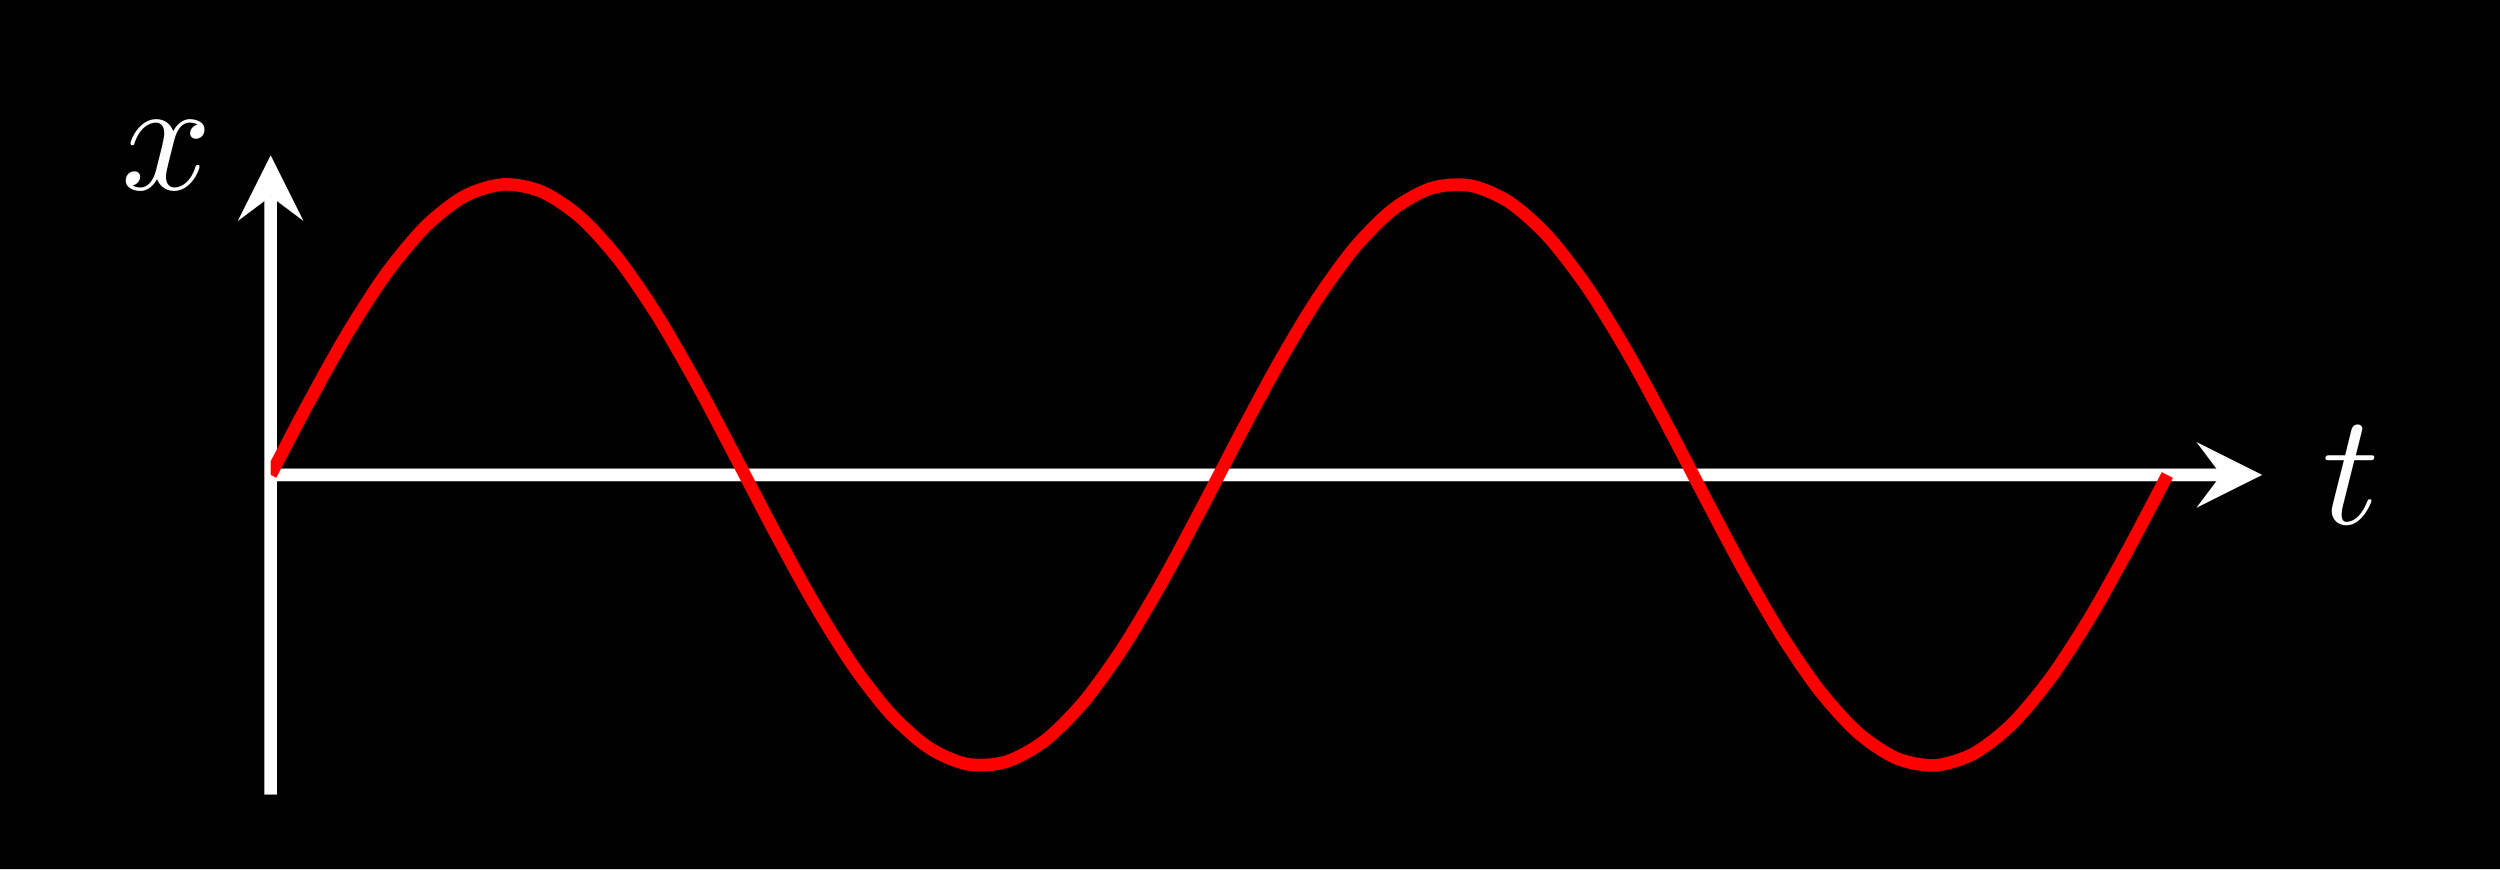
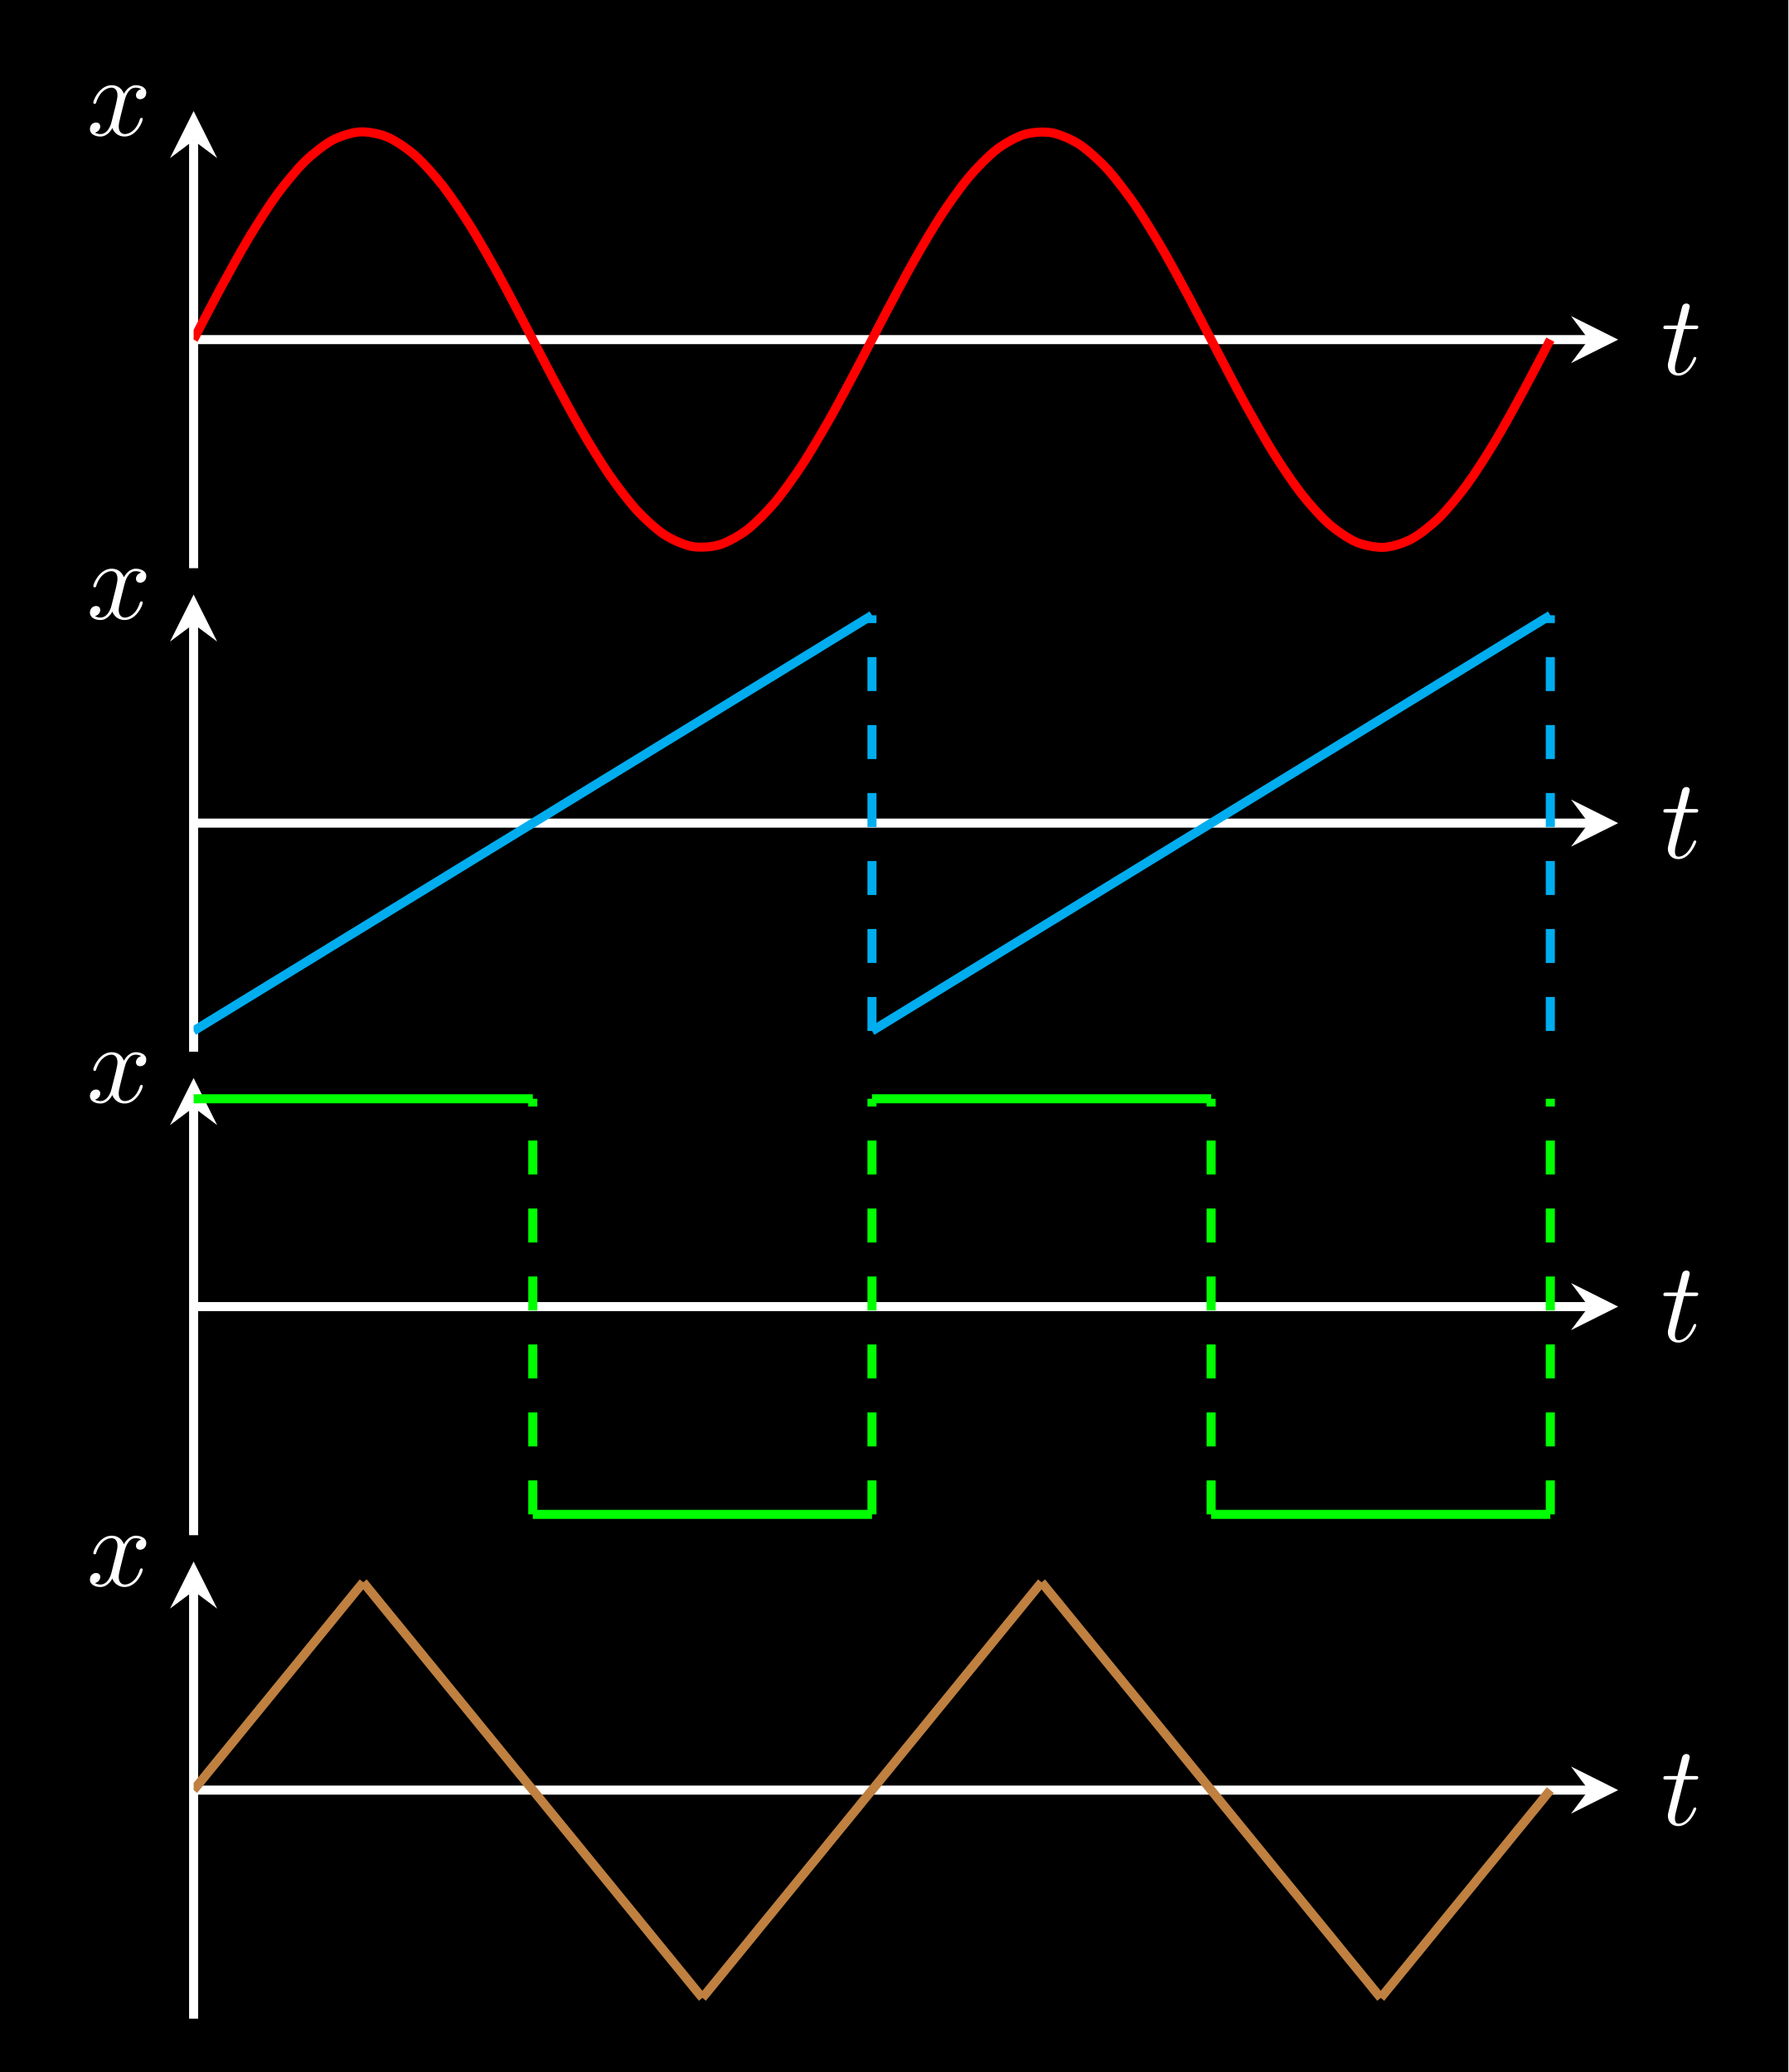
- <svg xmlns="http://www.w3.org/2000/svg" xmlns:xlink="http://www.w3.org/1999/xlink" width="157.222pt" height="54.658pt" viewBox="0 0 157.222 54.658" version="1.1">
+ <svg xmlns="http://www.w3.org/2000/svg" xmlns:xlink="http://www.w3.org/1999/xlink" width="157.222pt" height="182.217pt" viewBox="0 0 157.222 182.217" version="1.1">
  <defs>
    <g>
      <symbol overflow="visible" id="glyph0-0">
        <path style="stroke:none;" d="" />
      </symbol>
      <symbol overflow="visible" id="glyph0-1">
        <path style="stroke:none;" d="M 2.047 -3.984 L 2.984 -3.984 C 3.188 -3.984 3.297 -3.984 3.297 -4.188 C 3.297 -4.297 3.188 -4.297 3.016 -4.297 L 2.141 -4.297 C 2.5 -5.719 2.547 -5.906 2.547 -5.969 C 2.547 -6.141 2.422 -6.234 2.25 -6.234 C 2.219 -6.234 1.938 -6.234 1.859 -5.875 L 1.469 -4.297 L 0.531 -4.297 C 0.328 -4.297 0.234 -4.297 0.234 -4.109 C 0.234 -3.984 0.312 -3.984 0.516 -3.984 L 1.391 -3.984 C 0.672 -1.156 0.625 -0.984 0.625 -0.812 C 0.625 -0.266 1 0.109 1.547 0.109 C 2.562 0.109 3.125 -1.344 3.125 -1.422 C 3.125 -1.531 3.047 -1.531 3.016 -1.531 C 2.922 -1.531 2.906 -1.5 2.859 -1.391 C 2.438 -0.344 1.906 -0.109 1.562 -0.109 C 1.359 -0.109 1.25 -0.234 1.25 -0.562 C 1.25 -0.812 1.281 -0.875 1.312 -1.047 Z M 2.047 -3.984 " />
      </symbol>
      <symbol overflow="visible" id="glyph0-2">
        <path style="stroke:none;" d="M 3.328 -3.016 C 3.391 -3.266 3.625 -4.188 4.312 -4.188 C 4.359 -4.188 4.609 -4.188 4.812 -4.062 C 4.531 -4 4.344 -3.766 4.344 -3.516 C 4.344 -3.359 4.453 -3.172 4.719 -3.172 C 4.938 -3.172 5.25 -3.344 5.25 -3.75 C 5.25 -4.266 4.672 -4.406 4.328 -4.406 C 3.75 -4.406 3.406 -3.875 3.281 -3.656 C 3.031 -4.312 2.5 -4.406 2.203 -4.406 C 1.172 -4.406 0.594 -3.125 0.594 -2.875 C 0.594 -2.766 0.703 -2.766 0.719 -2.766 C 0.797 -2.766 0.828 -2.797 0.844 -2.875 C 1.188 -3.938 1.844 -4.188 2.188 -4.188 C 2.375 -4.188 2.719 -4.094 2.719 -3.516 C 2.719 -3.203 2.547 -2.547 2.188 -1.141 C 2.031 -0.531 1.672 -0.109 1.234 -0.109 C 1.172 -0.109 0.953 -0.109 0.734 -0.234 C 0.984 -0.297 1.203 -0.5 1.203 -0.781 C 1.203 -1.047 0.984 -1.125 0.844 -1.125 C 0.531 -1.125 0.297 -0.875 0.297 -0.547 C 0.297 -0.094 0.781 0.109 1.219 0.109 C 1.891 0.109 2.25 -0.594 2.266 -0.641 C 2.391 -0.281 2.75 0.109 3.344 0.109 C 4.375 0.109 4.938 -1.172 4.938 -1.422 C 4.938 -1.531 4.859 -1.531 4.828 -1.531 C 4.734 -1.531 4.719 -1.484 4.688 -1.422 C 4.359 -0.344 3.688 -0.109 3.375 -0.109 C 2.984 -0.109 2.828 -0.422 2.828 -0.766 C 2.828 -0.984 2.875 -1.203 2.984 -1.641 Z M 3.328 -3.016 " />
      </symbol>
    </g>
    <clipPath id="clip1">
-       <path d="M 0 0 L 157.223 0 L 157.223 54.656 L 0 54.656 Z M 0 0 " />
+       <path d="M 17.023 9.762 L 142.27 9.762 L 142.27 49.969 L 17.023 49.969 Z M 17.023 9.762 " />
    </clipPath>
    <clipPath id="clip2">
-       <path d="M 17.023 9.762 L 142.27 9.762 L 142.27 49.969 L 17.023 49.969 Z M 17.023 9.762 " />
+       <path d="M 17.023 52.285 L 88 52.285 L 88 92.488 L 17.023 92.488 Z M 17.023 52.285 " />
+     </clipPath>
+     <clipPath id="clip3">
+       <path d="M 65 52.285 L 142.27 52.285 L 142.27 92.488 L 65 92.488 Z M 65 52.285 " />
+     </clipPath>
+     <clipPath id="clip4">
+       <path d="M 17.023 94.801 L 59 94.801 L 59 108 L 17.023 108 Z M 17.023 94.801 " />
+     </clipPath>
+     <clipPath id="clip5">
+       <path d="M 35 121 L 88 121 L 88 135.008 L 35 135.008 Z M 35 121 " />
+     </clipPath>
+     <clipPath id="clip6">
+       <path d="M 65 94.801 L 118 94.801 L 118 108 L 65 108 Z M 65 94.801 " />
+     </clipPath>
+     <clipPath id="clip7">
+       <path d="M 95 121 L 142.27 121 L 142.27 135.008 L 95 135.008 Z M 95 121 " />
+     </clipPath>
+     <clipPath id="clip8">
+       <path d="M 17.023 137.32 L 44 137.32 L 44 169 L 17.023 169 Z M 17.023 137.32 " />
+     </clipPath>
+     <clipPath id="clip9">
+       <path d="M 20 137.32 L 74 137.32 L 74 177.527 L 20 177.527 Z M 20 137.32 " />
+     </clipPath>
+     <clipPath id="clip10">
+       <path d="M 50 137.32 L 103 137.32 L 103 177.527 L 50 177.527 Z M 50 137.32 " />
+     </clipPath>
+     <clipPath id="clip11">
+       <path d="M 80 137.32 L 133 137.32 L 133 177.527 L 80 177.527 Z M 80 137.32 " />
+     </clipPath>
+     <clipPath id="clip12">
+       <path d="M 110 146 L 142.27 146 L 142.27 177.527 L 110 177.527 Z M 110 146 " />
    </clipPath>
  </defs>
  <g id="surface1">
-     <g clip-path="url(#clip1)" clip-rule="nonzero">
-       <path style=" stroke:none;fill-rule:nonzero;fill:rgb(0%,0%,0%);fill-opacity:1;" d="M 0 54.656 L 0 0 L 157.223 0 L 157.223 54.656 Z M 0 54.656 " />
-       <path style=" stroke:none;fill-rule:nonzero;fill:rgb(0%,0%,0%);fill-opacity:1;" d="M 0 54.656 L 0 0 L 157.223 0 L 157.223 54.656 Z M 0 54.656 " />
-     </g>
+     <path style=" stroke:none;fill-rule:nonzero;fill:rgb(0%,0%,0%);fill-opacity:1;" d="M 0 182.219 L 0 0 L 157.223 0 L 157.223 182.219 Z M 0 182.219 " />
+     <path style=" stroke:none;fill-rule:nonzero;fill:rgb(0%,0%,0%);fill-opacity:1;" d="M 0 182.219 L 0 0 L 157.223 0 L 157.223 182.219 Z M 0 182.219 " />
    <path style="fill:none;stroke-width:0.797;stroke-linecap:butt;stroke-linejoin:miter;stroke:rgb(100%,100%,100%);stroke-opacity:1;stroke-miterlimit:10;" d="M 0 20.103 L 122.657 20.103 " transform="matrix(1,0,0,-1,17.023,49.97)" />
    <path style=" stroke:none;fill-rule:nonzero;fill:rgb(100%,100%,100%);fill-opacity:1;" d="M 142.27 29.867 L 138.125 27.793 L 139.68 29.867 L 138.125 31.938 " />
    <path style="fill:none;stroke-width:0.797;stroke-linecap:butt;stroke-linejoin:miter;stroke:rgb(100%,100%,100%);stroke-opacity:1;stroke-miterlimit:10;" d="M 0 0.001 L 0 37.618 " transform="matrix(1,0,0,-1,17.023,49.97)" />
    <path style=" stroke:none;fill-rule:nonzero;fill:rgb(100%,100%,100%);fill-opacity:1;" d="M 17.023 9.762 L 14.949 13.906 L 17.023 12.352 L 19.094 13.906 " />
-     <g clip-path="url(#clip2)" clip-rule="nonzero">
+     <g clip-path="url(#clip1)" clip-rule="nonzero">
      <path style="fill:none;stroke-width:0.797;stroke-linecap:butt;stroke-linejoin:miter;stroke:rgb(100%,0%,0%);stroke-opacity:1;stroke-miterlimit:10;" d="M 0 20.103 C 0 20.103 1.758 23.493 2.434 24.74 C 3.11 25.982 4.192 27.95 4.868 29.072 C 5.543 30.193 6.625 31.892 7.301 32.818 C 7.977 33.74 9.063 35.064 9.739 35.732 C 10.415 36.396 11.497 37.255 12.172 37.622 C 12.848 37.99 13.93 38.329 14.606 38.368 C 15.282 38.411 16.364 38.208 17.04 37.919 C 17.715 37.634 18.797 36.9 19.473 36.306 C 20.149 35.712 21.235 34.497 21.907 33.634 C 22.582 32.767 23.668 31.154 24.344 30.075 C 25.02 28.997 26.102 27.083 26.778 25.865 C 27.454 24.642 28.536 22.56 29.211 21.275 C 29.887 19.993 30.969 17.872 31.645 16.611 C 32.321 15.349 33.403 13.333 34.079 12.177 C 34.754 11.017 35.84 9.24 36.516 8.259 C 37.188 7.279 38.274 5.853 38.95 5.115 C 39.625 4.38 40.707 3.396 41.383 2.954 C 42.059 2.509 43.141 2.036 43.817 1.911 C 44.493 1.79 45.575 1.857 46.25 2.064 C 46.926 2.267 48.012 2.872 48.684 3.392 C 49.36 3.911 50.446 5.013 51.122 5.814 C 51.797 6.615 52.879 8.142 53.555 9.169 C 54.231 10.2 55.313 12.052 55.989 13.243 C 56.664 14.435 57.747 16.49 58.422 17.763 C 59.098 19.04 60.18 21.161 60.856 22.439 C 61.532 23.712 62.618 25.767 63.293 26.958 C 63.965 28.15 65.051 30.001 65.727 31.032 C 66.403 32.064 67.485 33.587 68.161 34.388 C 68.836 35.193 69.918 36.29 70.594 36.814 C 71.27 37.333 72.352 37.939 73.028 38.142 C 73.704 38.349 74.786 38.419 75.461 38.294 C 76.137 38.169 77.223 37.7 77.899 37.255 C 78.575 36.81 79.657 35.829 80.332 35.095 C 81.008 34.361 82.09 32.931 82.766 31.954 C 83.442 30.974 84.524 29.197 85.2 28.036 C 85.875 26.876 86.957 24.865 87.633 23.603 C 88.309 22.337 89.395 20.22 90.067 18.939 C 90.743 17.654 91.829 15.572 92.504 14.349 C 93.18 13.13 94.262 11.216 94.938 10.138 C 95.614 9.06 96.696 7.443 97.372 6.579 C 98.047 5.712 99.129 4.497 99.805 3.904 C 100.481 3.31 101.563 2.575 102.239 2.286 C 102.915 2.001 104 1.798 104.676 1.837 C 105.348 1.876 106.434 2.216 107.11 2.583 C 107.786 2.947 108.868 3.806 109.543 4.474 C 110.219 5.138 111.301 6.462 111.977 7.384 C 112.653 8.31 113.735 10.009 114.411 11.13 C 115.086 12.251 116.172 14.22 116.844 15.462 C 117.52 16.708 119.282 20.099 119.282 20.099 " transform="matrix(1,0,0,-1,17.023,49.97)" />
    </g>
    <g style="fill:rgb(100%,100%,100%);fill-opacity:1;">
-       <use xlink:href="#glyph0-1" x="146.014" y="32.927" />
+       <use xlink:href="#glyph0-1" x="146.014" y="32.926" />
    </g>
    <g style="fill:rgb(100%,100%,100%);fill-opacity:1;">
      <use xlink:href="#glyph0-2" x="7.61" y="11.899" />
    </g>
+     <path style="fill:none;stroke-width:0.797;stroke-linecap:butt;stroke-linejoin:miter;stroke:rgb(100%,100%,100%);stroke-opacity:1;stroke-miterlimit:10;" d="M 0 20.103 L 122.657 20.103 " transform="matrix(1,0,0,-1,17.023,92.49)" />
+     <path style=" stroke:none;fill-rule:nonzero;fill:rgb(100%,100%,100%);fill-opacity:1;" d="M 142.27 72.387 L 138.125 70.312 L 139.68 72.387 L 138.125 74.457 " />
+     <path style="fill:none;stroke-width:0.797;stroke-linecap:butt;stroke-linejoin:miter;stroke:rgb(100%,100%,100%);stroke-opacity:1;stroke-miterlimit:10;" d="M 0 0.002 L 0 37.615 " transform="matrix(1,0,0,-1,17.023,92.49)" />
+     <path style=" stroke:none;fill-rule:nonzero;fill:rgb(100%,100%,100%);fill-opacity:1;" d="M 17.023 52.285 L 14.949 56.426 L 17.023 54.875 L 19.094 56.426 " />
+     <g clip-path="url(#clip2)" clip-rule="nonzero">
+       <path style="fill:none;stroke-width:0.797;stroke-linecap:butt;stroke-linejoin:miter;stroke:rgb(0%,67.839%,93.729%);stroke-opacity:1;stroke-miterlimit:10;" d="M 0 1.826 C 0 1.826 0.879 2.365 1.215 2.572 C 1.555 2.779 2.098 3.111 2.434 3.318 C 2.774 3.525 3.313 3.857 3.653 4.064 C 3.989 4.271 4.532 4.603 4.868 4.81 C 5.207 5.017 5.747 5.349 6.086 5.556 C 6.422 5.763 6.965 6.095 7.301 6.303 C 7.641 6.51 8.184 6.842 8.52 7.049 C 8.86 7.256 9.399 7.588 9.739 7.795 C 10.075 8.002 10.618 8.334 10.954 8.541 C 11.293 8.748 11.832 9.08 12.172 9.287 C 12.508 9.494 13.051 9.826 13.387 10.033 C 13.727 10.24 14.27 10.572 14.606 10.779 C 14.942 10.986 15.485 11.318 15.825 11.525 C 16.161 11.732 16.704 12.064 17.04 12.271 C 17.379 12.478 17.918 12.81 18.258 13.017 C 18.594 13.224 19.137 13.556 19.473 13.763 C 19.813 13.97 20.356 14.303 20.692 14.51 C 21.028 14.717 21.571 15.049 21.911 15.256 C 22.247 15.463 22.79 15.795 23.125 16.002 C 23.465 16.209 24.004 16.541 24.344 16.748 C 24.68 16.955 25.223 17.287 25.559 17.494 C 25.899 17.701 26.438 18.033 26.778 18.24 C 27.114 18.447 27.657 18.779 27.997 18.986 C 28.332 19.193 28.875 19.521 29.211 19.728 C 29.551 19.935 30.09 20.267 30.43 20.474 C 30.766 20.681 31.309 21.013 31.645 21.22 C 31.985 21.427 32.524 21.76 32.864 21.967 C 33.2 22.174 33.743 22.506 34.082 22.713 C 34.418 22.92 34.961 23.252 35.297 23.459 C 35.637 23.666 36.176 23.998 36.516 24.205 C 36.852 24.412 37.395 24.744 37.731 24.951 C 38.071 25.158 38.61 25.49 38.95 25.697 C 39.286 25.904 39.829 26.236 40.164 26.443 C 40.504 26.65 41.047 26.982 41.383 27.189 C 41.723 27.396 42.262 27.728 42.602 27.935 C 42.938 28.142 43.481 28.474 43.817 28.681 C 44.157 28.888 44.696 29.22 45.036 29.427 C 45.372 29.635 45.914 29.967 46.25 30.174 C 46.59 30.381 47.133 30.713 47.469 30.92 C 47.809 31.127 48.348 31.459 48.688 31.666 C 49.024 31.873 49.567 32.205 49.903 32.412 C 50.243 32.619 50.782 32.951 51.122 33.158 C 51.457 33.365 52 33.697 52.336 33.904 C 52.676 34.111 53.219 34.443 53.555 34.65 C 53.891 34.857 54.434 35.189 54.774 35.396 C 55.11 35.603 55.653 35.935 55.989 36.142 C 56.329 36.349 56.868 36.681 57.207 36.888 C 57.543 37.095 58.086 37.428 58.422 37.635 C 58.762 37.842 59.641 38.381 59.641 38.381 " transform="matrix(1,0,0,-1,17.023,92.49)" />
+     </g>
+     <path style="fill:none;stroke-width:0.797;stroke-linecap:butt;stroke-linejoin:miter;stroke:rgb(0%,67.839%,93.729%);stroke-opacity:1;stroke-dasharray:2.989,2.989;stroke-miterlimit:10;" d="M 59.641 1.826 L 59.641 38.381 " transform="matrix(1,0,0,-1,17.023,92.49)" />
+     <g clip-path="url(#clip3)" clip-rule="nonzero">
+       <path style="fill:none;stroke-width:0.797;stroke-linecap:butt;stroke-linejoin:miter;stroke:rgb(0%,67.839%,93.729%);stroke-opacity:1;stroke-miterlimit:10;" d="M 59.641 1.826 C 59.641 1.826 60.52 2.365 60.86 2.572 C 61.196 2.779 61.739 3.111 62.075 3.318 C 62.414 3.525 62.954 3.857 63.293 4.064 C 63.629 4.271 64.172 4.603 64.512 4.81 C 64.848 5.017 65.391 5.349 65.727 5.556 C 66.067 5.763 66.606 6.095 66.946 6.303 C 67.282 6.51 67.825 6.842 68.161 7.049 C 68.5 7.256 69.04 7.588 69.379 7.795 C 69.715 8.002 70.258 8.334 70.594 8.541 C 70.934 8.748 71.477 9.08 71.813 9.287 C 72.153 9.494 72.692 9.826 73.032 10.033 C 73.368 10.24 73.911 10.572 74.247 10.779 C 74.586 10.986 75.125 11.318 75.465 11.525 C 75.801 11.732 76.344 12.064 76.68 12.271 C 77.02 12.478 77.563 12.81 77.899 13.017 C 78.239 13.224 78.778 13.556 79.118 13.763 C 79.454 13.97 79.997 14.303 80.332 14.51 C 80.672 14.717 81.211 15.049 81.551 15.256 C 81.887 15.463 82.43 15.795 82.766 16.002 C 83.106 16.209 83.649 16.541 83.985 16.748 C 84.321 16.955 84.864 17.287 85.204 17.494 C 85.54 17.701 86.082 18.033 86.418 18.24 C 86.758 18.447 87.297 18.779 87.637 18.986 C 87.973 19.193 88.516 19.521 88.852 19.728 C 89.192 19.935 89.735 20.267 90.071 20.474 C 90.407 20.681 90.95 21.013 91.29 21.22 C 91.625 21.427 92.168 21.76 92.504 21.967 C 92.844 22.174 93.383 22.506 93.723 22.713 C 94.059 22.92 94.602 23.252 94.938 23.459 C 95.278 23.666 95.821 23.998 96.157 24.205 C 96.493 24.412 97.036 24.744 97.375 24.951 C 97.711 25.158 98.254 25.49 98.59 25.697 C 98.93 25.904 99.469 26.236 99.809 26.443 C 100.145 26.65 100.688 26.982 101.024 27.189 C 101.364 27.396 101.903 27.728 102.243 27.935 C 102.579 28.142 103.122 28.474 103.461 28.681 C 103.797 28.888 104.34 29.22 104.676 29.427 C 105.016 29.635 105.555 29.967 105.895 30.174 C 106.231 30.381 106.774 30.713 107.11 30.92 C 107.45 31.127 107.989 31.459 108.329 31.666 C 108.665 31.873 109.207 32.205 109.543 32.412 C 109.883 32.619 110.426 32.951 110.762 33.158 C 111.102 33.365 111.641 33.697 111.981 33.904 C 112.317 34.111 112.86 34.443 113.196 34.65 C 113.536 34.857 114.075 35.189 114.415 35.396 C 114.75 35.603 115.293 35.935 115.629 36.142 C 115.969 36.349 116.512 36.681 116.848 36.888 C 117.184 37.095 117.727 37.428 118.067 37.635 C 118.403 37.842 119.282 38.377 119.282 38.377 " transform="matrix(1,0,0,-1,17.023,92.49)" />
+     </g>
+     <path style="fill:none;stroke-width:0.797;stroke-linecap:butt;stroke-linejoin:miter;stroke:rgb(0%,67.839%,93.729%);stroke-opacity:1;stroke-dasharray:2.989,2.989;stroke-miterlimit:10;" d="M 119.282 1.826 L 119.282 38.381 " transform="matrix(1,0,0,-1,17.023,92.49)" />
+     <g style="fill:rgb(100%,100%,100%);fill-opacity:1;">
+       <use xlink:href="#glyph0-1" x="146.014" y="75.446" />
+     </g>
+     <g style="fill:rgb(100%,100%,100%);fill-opacity:1;">
+       <use xlink:href="#glyph0-2" x="7.61" y="54.419" />
+     </g>
+     <path style="fill:none;stroke-width:0.797;stroke-linecap:butt;stroke-linejoin:miter;stroke:rgb(100%,100%,100%);stroke-opacity:1;stroke-miterlimit:10;" d="M 0 20.103 L 122.657 20.103 " transform="matrix(1,0,0,-1,17.023,135.009)" />
+     <path style=" stroke:none;fill-rule:nonzero;fill:rgb(100%,100%,100%);fill-opacity:1;" d="M 142.27 114.906 L 138.125 112.832 L 139.68 114.906 L 138.125 116.977 " />
+     <path style="fill:none;stroke-width:0.797;stroke-linecap:butt;stroke-linejoin:miter;stroke:rgb(100%,100%,100%);stroke-opacity:1;stroke-miterlimit:10;" d="M 0 0.001 L 0 37.618 " transform="matrix(1,0,0,-1,17.023,135.009)" />
+     <path style=" stroke:none;fill-rule:nonzero;fill:rgb(100%,100%,100%);fill-opacity:1;" d="M 17.023 94.801 L 14.949 98.945 L 17.023 97.391 L 19.094 98.945 " />
+     <g clip-path="url(#clip4)" clip-rule="nonzero">
+       <path style="fill:none;stroke-width:0.797;stroke-linecap:butt;stroke-linejoin:miter;stroke:rgb(0%,100%,0%);stroke-opacity:1;stroke-miterlimit:10;" d="M 0 38.38 C 0 38.38 0.438 38.38 0.61 38.38 C 0.778 38.38 1.047 38.38 1.215 38.38 C 1.387 38.38 1.657 38.38 1.825 38.38 C 1.997 38.38 2.266 38.38 2.434 38.38 C 2.602 38.38 2.875 38.38 3.043 38.38 C 3.211 38.38 3.481 38.38 3.653 38.38 C 3.821 38.38 4.09 38.38 4.258 38.38 C 4.43 38.38 4.7 38.38 4.868 38.38 C 5.036 38.38 5.309 38.38 5.477 38.38 C 5.645 38.38 5.918 38.38 6.086 38.38 C 6.254 38.38 6.524 38.38 6.696 38.38 C 6.864 38.38 7.133 38.38 7.301 38.38 C 7.473 38.38 7.743 38.38 7.911 38.38 C 8.079 38.38 8.352 38.38 8.52 38.38 C 8.688 38.38 8.961 38.38 9.129 38.38 C 9.297 38.38 9.567 38.38 9.739 38.38 C 9.907 38.38 10.176 38.38 10.344 38.38 C 10.516 38.38 10.786 38.38 10.954 38.38 C 11.122 38.38 11.395 38.38 11.563 38.38 C 11.731 38.38 12.004 38.38 12.172 38.38 C 12.34 38.38 12.61 38.38 12.782 38.38 C 12.95 38.38 13.219 38.38 13.387 38.38 C 13.559 38.38 13.829 38.38 13.997 38.38 C 14.165 38.38 14.438 38.38 14.606 38.38 C 14.774 38.38 15.047 38.38 15.215 38.38 C 15.383 38.38 15.653 38.38 15.825 38.38 C 15.993 38.38 16.262 38.38 16.43 38.38 C 16.602 38.38 16.872 38.38 17.04 38.38 C 17.207 38.38 17.481 38.38 17.649 38.38 C 17.817 38.38 18.09 38.38 18.258 38.38 C 18.426 38.38 18.696 38.38 18.868 38.38 C 19.036 38.38 19.305 38.38 19.473 38.38 C 19.645 38.38 19.915 38.38 20.082 38.38 C 20.25 38.38 20.524 38.38 20.692 38.38 C 20.86 38.38 21.133 38.38 21.301 38.38 C 21.469 38.38 21.739 38.38 21.911 38.38 C 22.079 38.38 22.348 38.38 22.516 38.38 C 22.688 38.38 22.957 38.38 23.125 38.38 C 23.293 38.38 23.567 38.38 23.735 38.38 C 23.903 38.38 24.172 38.38 24.344 38.38 C 24.512 38.38 24.782 38.38 24.954 38.38 C 25.122 38.38 25.391 38.38 25.559 38.38 C 25.731 38.38 26 38.38 26.168 38.38 C 26.336 38.38 26.61 38.38 26.778 38.38 C 26.946 38.38 27.215 38.38 27.387 38.38 C 27.555 38.38 27.825 38.38 27.993 38.38 C 28.165 38.38 28.434 38.38 28.602 38.38 C 28.774 38.38 29.043 38.38 29.211 38.38 C 29.379 38.38 29.821 38.38 29.821 38.38 " transform="matrix(1,0,0,-1,17.023,135.009)" />
+     </g>
+     <path style="fill:none;stroke-width:0.797;stroke-linecap:butt;stroke-linejoin:miter;stroke:rgb(0%,100%,0%);stroke-opacity:1;stroke-dasharray:2.989,2.989;stroke-miterlimit:10;" d="M 29.821 1.829 L 29.821 38.38 " transform="matrix(1,0,0,-1,17.023,135.009)" />
+     <g clip-path="url(#clip5)" clip-rule="nonzero">
+       <path style="fill:none;stroke-width:0.797;stroke-linecap:butt;stroke-linejoin:miter;stroke:rgb(0%,100%,0%);stroke-opacity:1;stroke-miterlimit:10;" d="M 29.821 1.829 C 29.821 1.829 30.262 1.829 30.43 1.829 C 30.598 1.829 30.868 1.829 31.04 1.829 C 31.207 1.829 31.477 1.829 31.645 1.829 C 31.817 1.829 32.086 1.829 32.254 1.829 C 32.422 1.829 32.696 1.829 32.864 1.829 C 33.032 1.829 33.305 1.829 33.473 1.829 C 33.641 1.829 33.911 1.829 34.082 1.829 C 34.25 1.829 34.52 1.829 34.688 1.829 C 34.86 1.829 35.129 1.829 35.297 1.829 C 35.465 1.829 35.739 1.829 35.907 1.829 C 36.075 1.829 36.348 1.829 36.516 1.829 C 36.684 1.829 36.954 1.829 37.125 1.829 C 37.293 1.829 37.563 1.829 37.731 1.829 C 37.903 1.829 38.172 1.829 38.34 1.829 C 38.508 1.829 38.782 1.829 38.95 1.829 C 39.118 1.829 39.391 1.829 39.559 1.829 C 39.727 1.829 39.997 1.829 40.168 1.829 C 40.336 1.829 40.606 1.829 40.774 1.829 C 40.946 1.829 41.215 1.829 41.383 1.829 C 41.551 1.829 41.825 1.829 41.993 1.829 C 42.161 1.829 42.43 1.829 42.602 1.829 C 42.77 1.829 43.039 1.829 43.211 1.829 C 43.379 1.829 43.649 1.829 43.817 1.829 C 43.989 1.829 44.258 1.829 44.426 1.829 C 44.594 1.829 44.868 1.829 45.036 1.829 C 45.204 1.829 45.473 1.829 45.645 1.829 C 45.813 1.829 46.082 1.829 46.25 1.829 C 46.422 1.829 46.692 1.829 46.86 1.829 C 47.032 1.829 47.301 1.829 47.469 1.829 C 47.637 1.829 47.911 1.829 48.079 1.829 C 48.247 1.829 48.516 1.829 48.688 1.829 C 48.856 1.829 49.125 1.829 49.293 1.829 C 49.465 1.829 49.735 1.829 49.903 1.829 C 50.075 1.829 50.344 1.829 50.512 1.829 C 50.68 1.829 50.954 1.829 51.122 1.829 C 51.289 1.829 51.559 1.829 51.731 1.829 C 51.899 1.829 52.168 1.829 52.336 1.829 C 52.508 1.829 52.778 1.829 52.946 1.829 C 53.114 1.829 53.387 1.829 53.555 1.829 C 53.723 1.829 53.997 1.829 54.164 1.829 C 54.332 1.829 54.602 1.829 54.774 1.829 C 54.942 1.829 55.211 1.829 55.379 1.829 C 55.551 1.829 55.821 1.829 55.989 1.829 C 56.157 1.829 56.43 1.829 56.598 1.829 C 56.766 1.829 57.039 1.829 57.207 1.829 C 57.375 1.829 57.645 1.829 57.817 1.829 C 57.985 1.829 58.254 1.829 58.422 1.829 C 58.594 1.829 58.864 1.829 59.032 1.829 C 59.2 1.829 59.641 1.829 59.641 1.829 " transform="matrix(1,0,0,-1,17.023,135.009)" />
+     </g>
+     <path style="fill:none;stroke-width:0.797;stroke-linecap:butt;stroke-linejoin:miter;stroke:rgb(0%,100%,0%);stroke-opacity:1;stroke-dasharray:2.989,2.989;stroke-miterlimit:10;" d="M 59.641 1.829 L 59.641 38.38 " transform="matrix(1,0,0,-1,17.023,135.009)" />
+     <g clip-path="url(#clip6)" clip-rule="nonzero">
+       <path style="fill:none;stroke-width:0.797;stroke-linecap:butt;stroke-linejoin:miter;stroke:rgb(0%,100%,0%);stroke-opacity:1;stroke-miterlimit:10;" d="M 59.641 38.38 C 59.641 38.38 60.082 38.38 60.25 38.38 C 60.418 38.38 60.692 38.38 60.86 38.38 C 61.028 38.38 61.297 38.38 61.469 38.38 C 61.637 38.38 61.907 38.38 62.075 38.38 C 62.247 38.38 62.516 38.38 62.684 38.38 C 62.852 38.38 63.125 38.38 63.293 38.38 C 63.461 38.38 63.731 38.38 63.903 38.38 C 64.071 38.38 64.34 38.38 64.512 38.38 C 64.68 38.38 64.95 38.38 65.118 38.38 C 65.29 38.38 65.559 38.38 65.727 38.38 C 65.895 38.38 66.168 38.38 66.336 38.38 C 66.504 38.38 66.774 38.38 66.946 38.38 C 67.114 38.38 67.383 38.38 67.551 38.38 C 67.723 38.38 67.993 38.38 68.161 38.38 C 68.332 38.38 68.602 38.38 68.77 38.38 C 68.938 38.38 69.211 38.38 69.379 38.38 C 69.547 38.38 69.817 38.38 69.989 38.38 C 70.157 38.38 70.426 38.38 70.594 38.38 C 70.766 38.38 71.036 38.38 71.204 38.38 C 71.372 38.38 71.645 38.38 71.813 38.38 C 71.981 38.38 72.254 38.38 72.422 38.38 C 72.59 38.38 72.86 38.38 73.032 38.38 C 73.2 38.38 73.469 38.38 73.637 38.38 C 73.809 38.38 74.079 38.38 74.247 38.38 C 74.415 38.38 74.688 38.38 74.856 38.38 C 75.024 38.38 75.297 38.38 75.465 38.38 C 75.633 38.38 75.903 38.38 76.075 38.38 C 76.243 38.38 76.512 38.38 76.68 38.38 C 76.852 38.38 77.122 38.38 77.29 38.38 C 77.457 38.38 77.731 38.38 77.899 38.38 C 78.067 38.38 78.34 38.38 78.508 38.38 C 78.676 38.38 78.946 38.38 79.118 38.38 C 79.286 38.38 79.555 38.38 79.723 38.38 C 79.895 38.38 80.165 38.38 80.332 38.38 C 80.5 38.38 80.774 38.38 80.942 38.38 C 81.11 38.38 81.383 38.38 81.551 38.38 C 81.719 38.38 81.989 38.38 82.161 38.38 C 82.329 38.38 82.598 38.38 82.766 38.38 C 82.938 38.38 83.207 38.38 83.375 38.38 C 83.543 38.38 83.817 38.38 83.985 38.38 C 84.153 38.38 84.426 38.38 84.594 38.38 C 84.762 38.38 85.032 38.38 85.204 38.38 C 85.372 38.38 85.641 38.38 85.809 38.38 C 85.981 38.38 86.25 38.38 86.418 38.38 C 86.586 38.38 86.86 38.38 87.028 38.38 C 87.196 38.38 87.469 38.38 87.637 38.38 C 87.805 38.38 88.075 38.38 88.247 38.38 C 88.415 38.38 88.684 38.38 88.852 38.38 C 89.024 38.38 89.461 38.38 89.461 38.38 " transform="matrix(1,0,0,-1,17.023,135.009)" />
+     </g>
+     <path style="fill:none;stroke-width:0.797;stroke-linecap:butt;stroke-linejoin:miter;stroke:rgb(0%,100%,0%);stroke-opacity:1;stroke-dasharray:2.989,2.989;stroke-miterlimit:10;" d="M 89.461 1.829 L 89.461 38.38 " transform="matrix(1,0,0,-1,17.023,135.009)" />
+     <g clip-path="url(#clip7)" clip-rule="nonzero">
+       <path style="fill:none;stroke-width:0.797;stroke-linecap:butt;stroke-linejoin:miter;stroke:rgb(0%,100%,0%);stroke-opacity:1;stroke-miterlimit:10;" d="M 89.461 1.829 C 89.461 1.829 89.903 1.829 90.071 1.829 C 90.239 1.829 90.512 1.829 90.68 1.829 C 90.848 1.829 91.118 1.829 91.29 1.829 C 91.457 1.829 91.727 1.829 91.895 1.829 C 92.067 1.829 92.336 1.829 92.504 1.829 C 92.672 1.829 92.946 1.829 93.114 1.829 C 93.282 1.829 93.555 1.829 93.723 1.829 C 93.891 1.829 94.161 1.829 94.332 1.829 C 94.5 1.829 94.77 1.829 94.938 1.829 C 95.11 1.829 95.379 1.829 95.547 1.829 C 95.715 1.829 95.989 1.829 96.157 1.829 C 96.325 1.829 96.598 1.829 96.766 1.829 C 96.934 1.829 97.204 1.829 97.375 1.829 C 97.543 1.829 97.813 1.829 97.981 1.829 C 98.153 1.829 98.422 1.829 98.59 1.829 C 98.758 1.829 99.032 1.829 99.2 1.829 C 99.368 1.829 99.641 1.829 99.809 1.829 C 99.977 1.829 100.247 1.829 100.418 1.829 C 100.586 1.829 100.856 1.829 101.024 1.829 C 101.196 1.829 101.465 1.829 101.633 1.829 C 101.801 1.829 102.075 1.829 102.243 1.829 C 102.411 1.829 102.684 1.829 102.852 1.829 C 103.02 1.829 103.29 1.829 103.461 1.829 C 103.629 1.829 103.899 1.829 104.067 1.829 C 104.239 1.829 104.508 1.829 104.676 1.829 C 104.844 1.829 105.118 1.829 105.286 1.829 C 105.454 1.829 105.727 1.829 105.895 1.829 C 106.063 1.829 106.332 1.829 106.504 1.829 C 106.672 1.829 106.942 1.829 107.11 1.829 C 107.282 1.829 107.551 1.829 107.719 1.829 C 107.887 1.829 108.161 1.829 108.329 1.829 C 108.497 1.829 108.77 1.829 108.938 1.829 C 109.106 1.829 109.375 1.829 109.547 1.829 C 109.715 1.829 109.985 1.829 110.153 1.829 C 110.325 1.829 110.594 1.829 110.762 1.829 C 110.93 1.829 111.204 1.829 111.372 1.829 C 111.54 1.829 111.809 1.829 111.981 1.829 C 112.149 1.829 112.418 1.829 112.59 1.829 C 112.758 1.829 113.028 1.829 113.196 1.829 C 113.368 1.829 113.637 1.829 113.805 1.829 C 113.973 1.829 114.247 1.829 114.415 1.829 C 114.582 1.829 114.852 1.829 115.024 1.829 C 115.192 1.829 115.461 1.829 115.629 1.829 C 115.801 1.829 116.071 1.829 116.239 1.829 C 116.411 1.829 116.68 1.829 116.848 1.829 C 117.016 1.829 117.29 1.829 117.457 1.829 C 117.625 1.829 117.895 1.829 118.067 1.829 C 118.235 1.829 118.504 1.829 118.672 1.829 C 118.844 1.829 119.282 1.829 119.282 1.829 " transform="matrix(1,0,0,-1,17.023,135.009)" />
+     </g>
+     <path style="fill:none;stroke-width:0.797;stroke-linecap:butt;stroke-linejoin:miter;stroke:rgb(0%,100%,0%);stroke-opacity:1;stroke-dasharray:2.989,2.989;stroke-miterlimit:10;" d="M 119.282 1.829 L 119.282 38.38 " transform="matrix(1,0,0,-1,17.023,135.009)" />
+     <g style="fill:rgb(100%,100%,100%);fill-opacity:1;">
+       <use xlink:href="#glyph0-1" x="146.014" y="117.966" />
+     </g>
+     <g style="fill:rgb(100%,100%,100%);fill-opacity:1;">
+       <use xlink:href="#glyph0-2" x="7.61" y="96.939" />
+     </g>
+     <path style="fill:none;stroke-width:0.797;stroke-linecap:butt;stroke-linejoin:miter;stroke:rgb(100%,100%,100%);stroke-opacity:1;stroke-miterlimit:10;" d="M 0 20.103 L 122.657 20.103 " transform="matrix(1,0,0,-1,17.023,177.529)" />
+     <path style=" stroke:none;fill-rule:nonzero;fill:rgb(100%,100%,100%);fill-opacity:1;" d="M 142.27 157.426 L 138.125 155.352 L 139.68 157.426 L 138.125 159.496 " />
+     <path style="fill:none;stroke-width:0.797;stroke-linecap:butt;stroke-linejoin:miter;stroke:rgb(100%,100%,100%);stroke-opacity:1;stroke-miterlimit:10;" d="M 0 0.002 L 0 37.615 " transform="matrix(1,0,0,-1,17.023,177.529)" />
+     <path style=" stroke:none;fill-rule:nonzero;fill:rgb(100%,100%,100%);fill-opacity:1;" d="M 17.023 137.32 L 14.949 141.465 L 17.023 139.914 L 19.094 141.465 " />
+     <g clip-path="url(#clip8)" clip-rule="nonzero">
+       <path style="fill:none;stroke-width:0.797;stroke-linecap:butt;stroke-linejoin:miter;stroke:rgb(75%,50%,25%);stroke-opacity:1;stroke-miterlimit:10;" d="M 0 20.103 C 0 20.103 0.219 20.373 0.305 20.478 C 0.387 20.58 0.524 20.748 0.61 20.849 C 0.692 20.951 0.829 21.119 0.914 21.22 C 0.997 21.326 1.133 21.49 1.215 21.595 C 1.301 21.697 1.438 21.865 1.52 21.966 C 1.606 22.072 1.743 22.236 1.825 22.341 C 1.911 22.443 2.047 22.611 2.129 22.713 C 2.215 22.818 2.348 22.982 2.434 23.088 C 2.52 23.189 2.653 23.357 2.739 23.459 C 2.825 23.564 2.957 23.728 3.043 23.834 C 3.125 23.935 3.262 24.103 3.348 24.205 C 3.43 24.31 3.567 24.474 3.653 24.58 C 3.735 24.681 3.872 24.849 3.957 24.951 C 4.04 25.056 4.176 25.22 4.258 25.326 C 4.344 25.427 4.481 25.595 4.563 25.697 C 4.649 25.802 4.786 25.966 4.868 26.072 C 4.954 26.174 5.09 26.341 5.172 26.443 C 5.258 26.549 5.391 26.713 5.477 26.818 C 5.563 26.92 5.696 27.088 5.782 27.189 C 5.868 27.295 6 27.459 6.086 27.564 C 6.168 27.666 6.305 27.834 6.391 27.935 C 6.473 28.041 6.61 28.205 6.696 28.31 C 6.778 28.412 6.915 28.58 7 28.681 C 7.082 28.787 7.219 28.951 7.301 29.056 C 7.387 29.158 7.524 29.326 7.606 29.427 C 7.692 29.533 7.829 29.697 7.911 29.799 C 7.997 29.904 8.129 30.068 8.215 30.174 C 8.301 30.275 8.434 30.443 8.52 30.545 C 8.606 30.65 8.739 30.814 8.825 30.92 C 8.911 31.021 9.043 31.189 9.129 31.291 C 9.211 31.396 9.348 31.56 9.434 31.666 C 9.516 31.767 9.653 31.935 9.739 32.037 C 9.821 32.142 9.957 32.306 10.04 32.412 C 10.125 32.513 10.262 32.681 10.344 32.783 C 10.43 32.888 10.567 33.052 10.649 33.158 C 10.735 33.259 10.872 33.427 10.954 33.529 C 11.04 33.634 11.172 33.799 11.258 33.904 C 11.344 34.006 11.477 34.174 11.563 34.275 C 11.649 34.381 11.782 34.545 11.868 34.65 C 11.95 34.752 12.086 34.92 12.172 35.021 C 12.254 35.127 12.391 35.291 12.477 35.396 C 12.559 35.498 12.696 35.666 12.782 35.767 C 12.864 35.873 13 36.037 13.082 36.142 C 13.168 36.244 13.305 36.412 13.387 36.513 C 13.473 36.619 13.61 36.783 13.692 36.888 C 13.778 36.99 13.915 37.158 13.997 37.259 C 14.082 37.365 14.215 37.529 14.301 37.634 C 14.387 37.736 14.52 37.904 14.606 38.006 C 14.692 38.111 14.911 38.381 14.911 38.381 " transform="matrix(1,0,0,-1,17.023,177.529)" />
+     </g>
+     <g clip-path="url(#clip9)" clip-rule="nonzero">
+       <path style="fill:none;stroke-width:0.797;stroke-linecap:butt;stroke-linejoin:miter;stroke:rgb(75%,50%,25%);stroke-opacity:1;stroke-miterlimit:10;" d="M 14.911 38.381 C 14.911 38.381 15.352 37.842 15.52 37.634 C 15.688 37.427 15.957 37.095 16.129 36.888 C 16.297 36.681 16.567 36.349 16.735 36.142 C 16.907 35.935 17.176 35.603 17.344 35.396 C 17.512 35.189 17.786 34.857 17.954 34.65 C 18.122 34.443 18.391 34.111 18.563 33.904 C 18.731 33.697 19 33.365 19.172 33.158 C 19.34 32.951 19.61 32.619 19.778 32.412 C 19.95 32.205 20.219 31.873 20.387 31.666 C 20.555 31.459 20.829 31.127 20.997 30.92 C 21.165 30.713 21.434 30.381 21.606 30.174 C 21.774 29.966 22.043 29.634 22.211 29.427 C 22.383 29.22 22.653 28.888 22.821 28.681 C 22.993 28.474 23.262 28.142 23.43 27.935 C 23.598 27.728 23.872 27.396 24.04 27.189 C 24.207 26.982 24.477 26.65 24.649 26.443 C 24.817 26.236 25.086 25.904 25.254 25.697 C 25.426 25.49 25.696 25.158 25.864 24.951 C 26.032 24.744 26.305 24.412 26.473 24.205 C 26.641 23.998 26.915 23.666 27.082 23.459 C 27.25 23.252 27.52 22.92 27.692 22.713 C 27.86 22.506 28.129 22.174 28.297 21.966 C 28.469 21.763 28.739 21.431 28.907 21.224 C 29.075 21.017 29.348 20.685 29.516 20.478 C 29.684 20.271 29.957 19.939 30.125 19.732 C 30.293 19.525 30.563 19.193 30.735 18.986 C 30.903 18.779 31.172 18.447 31.34 18.24 C 31.512 18.033 31.782 17.701 31.95 17.494 C 32.118 17.287 32.391 16.955 32.559 16.748 C 32.727 16.541 33 16.209 33.168 16.002 C 33.336 15.795 33.606 15.463 33.778 15.256 C 33.946 15.049 34.215 14.716 34.383 14.509 C 34.555 14.302 34.825 13.97 34.993 13.763 C 35.161 13.556 35.434 13.224 35.602 13.017 C 35.77 12.81 36.043 12.478 36.211 12.271 C 36.379 12.064 36.649 11.732 36.821 11.525 C 36.989 11.318 37.258 10.986 37.426 10.779 C 37.598 10.572 37.868 10.24 38.036 10.033 C 38.204 9.826 38.477 9.494 38.645 9.287 C 38.813 9.08 39.086 8.748 39.254 8.541 C 39.422 8.334 39.692 8.002 39.864 7.795 C 40.032 7.588 40.301 7.256 40.469 7.049 C 40.641 6.841 40.911 6.509 41.079 6.302 C 41.247 6.095 41.52 5.763 41.688 5.556 C 41.856 5.349 42.129 5.017 42.297 4.81 C 42.465 4.603 42.735 4.271 42.907 4.064 C 43.075 3.857 43.344 3.529 43.512 3.322 C 43.684 3.115 43.954 2.779 44.122 2.572 C 44.289 2.365 44.731 1.83 44.731 1.83 " transform="matrix(1,0,0,-1,17.023,177.529)" />
+     </g>
+     <g clip-path="url(#clip10)" clip-rule="nonzero">
+       <path style="fill:none;stroke-width:0.797;stroke-linecap:butt;stroke-linejoin:miter;stroke:rgb(75%,50%,25%);stroke-opacity:1;stroke-miterlimit:10;" d="M 44.731 1.83 C 44.731 1.83 45.172 2.365 45.34 2.572 C 45.508 2.779 45.778 3.111 45.95 3.318 C 46.118 3.525 46.387 3.857 46.555 4.064 C 46.727 4.271 46.997 4.603 47.164 4.81 C 47.336 5.017 47.606 5.349 47.774 5.556 C 47.942 5.763 48.215 6.095 48.383 6.302 C 48.551 6.509 48.821 6.841 48.993 7.049 C 49.161 7.256 49.43 7.588 49.598 7.795 C 49.77 8.002 50.039 8.334 50.207 8.541 C 50.375 8.748 50.649 9.08 50.817 9.287 C 50.985 9.494 51.258 9.826 51.426 10.033 C 51.594 10.24 51.864 10.572 52.036 10.779 C 52.204 10.986 52.473 11.318 52.641 11.525 C 52.813 11.732 53.082 12.064 53.25 12.271 C 53.418 12.478 53.692 12.81 53.86 13.017 C 54.028 13.224 54.301 13.556 54.469 13.763 C 54.637 13.97 54.907 14.302 55.079 14.509 C 55.247 14.716 55.516 15.049 55.684 15.256 C 55.856 15.463 56.125 15.795 56.293 16.002 C 56.461 16.209 56.735 16.541 56.903 16.748 C 57.071 16.955 57.344 17.287 57.512 17.494 C 57.68 17.701 57.95 18.033 58.122 18.24 C 58.289 18.447 58.559 18.779 58.727 18.986 C 58.899 19.193 59.168 19.525 59.336 19.732 C 59.504 19.935 59.778 20.267 59.946 20.474 C 60.114 20.681 60.387 21.013 60.555 21.22 C 60.723 21.427 60.993 21.759 61.164 21.966 C 61.332 22.174 61.602 22.506 61.77 22.713 C 61.942 22.92 62.211 23.252 62.379 23.459 C 62.547 23.666 62.821 23.998 62.989 24.205 C 63.157 24.412 63.43 24.744 63.598 24.951 C 63.766 25.158 64.036 25.49 64.207 25.697 C 64.375 25.904 64.645 26.236 64.813 26.443 C 64.985 26.65 65.254 26.982 65.422 27.189 C 65.59 27.396 65.864 27.728 66.032 27.935 C 66.2 28.142 66.469 28.474 66.641 28.681 C 66.809 28.888 67.079 29.22 67.25 29.427 C 67.418 29.634 67.688 29.966 67.856 30.174 C 68.028 30.381 68.297 30.713 68.465 30.92 C 68.633 31.127 68.907 31.459 69.075 31.666 C 69.243 31.873 69.512 32.205 69.684 32.412 C 69.852 32.619 70.122 32.951 70.29 33.158 C 70.461 33.365 70.731 33.697 70.899 33.904 C 71.071 34.111 71.34 34.443 71.508 34.65 C 71.676 34.857 71.95 35.189 72.118 35.396 C 72.286 35.603 72.555 35.935 72.727 36.142 C 72.895 36.349 73.165 36.681 73.332 36.888 C 73.504 37.095 73.774 37.427 73.942 37.634 C 74.114 37.842 74.551 38.381 74.551 38.381 " transform="matrix(1,0,0,-1,17.023,177.529)" />
+     </g>
+     <g clip-path="url(#clip11)" clip-rule="nonzero">
+       <path style="fill:none;stroke-width:0.797;stroke-linecap:butt;stroke-linejoin:miter;stroke:rgb(75%,50%,25%);stroke-opacity:1;stroke-miterlimit:10;" d="M 74.551 38.381 C 74.551 38.381 74.993 37.842 75.161 37.634 C 75.329 37.427 75.602 37.095 75.77 36.888 C 75.938 36.681 76.207 36.349 76.379 36.142 C 76.547 35.935 76.817 35.603 76.985 35.396 C 77.157 35.189 77.426 34.857 77.594 34.65 C 77.762 34.443 78.036 34.111 78.204 33.904 C 78.372 33.697 78.645 33.365 78.813 33.158 C 78.981 32.951 79.25 32.619 79.422 32.412 C 79.59 32.205 79.86 31.873 80.028 31.666 C 80.2 31.459 80.469 31.127 80.637 30.92 C 80.805 30.713 81.079 30.381 81.247 30.174 C 81.415 29.966 81.688 29.634 81.856 29.427 C 82.024 29.22 82.293 28.888 82.465 28.681 C 82.633 28.474 82.903 28.142 83.071 27.935 C 83.243 27.728 83.512 27.396 83.68 27.189 C 83.848 26.982 84.122 26.65 84.29 26.443 C 84.457 26.236 84.731 25.904 84.899 25.697 C 85.067 25.49 85.336 25.158 85.508 24.951 C 85.676 24.744 85.946 24.412 86.114 24.205 C 86.286 23.998 86.555 23.666 86.723 23.459 C 86.891 23.252 87.165 22.92 87.332 22.713 C 87.5 22.506 87.77 22.174 87.942 21.966 C 88.11 21.759 88.379 21.427 88.551 21.22 C 88.719 21.013 88.989 20.681 89.157 20.474 C 89.329 20.267 89.598 19.935 89.766 19.732 C 89.934 19.525 90.207 19.193 90.375 18.986 C 90.543 18.779 90.813 18.447 90.985 18.24 C 91.153 18.033 91.422 17.701 91.59 17.494 C 91.762 17.287 92.032 16.955 92.2 16.748 C 92.372 16.541 92.641 16.209 92.809 16.002 C 92.977 15.795 93.25 15.463 93.418 15.256 C 93.586 15.049 93.856 14.716 94.028 14.509 C 94.196 14.302 94.465 13.97 94.633 13.763 C 94.805 13.556 95.075 13.224 95.243 13.017 C 95.415 12.81 95.684 12.478 95.852 12.271 C 96.02 12.064 96.293 11.732 96.461 11.525 C 96.629 11.318 96.899 10.986 97.071 10.779 C 97.239 10.572 97.508 10.24 97.676 10.033 C 97.848 9.826 98.118 9.49 98.286 9.283 C 98.454 9.076 98.727 8.748 98.895 8.541 C 99.063 8.334 99.336 8.002 99.504 7.795 C 99.672 7.588 99.942 7.256 100.114 7.049 C 100.282 6.841 100.551 6.513 100.719 6.306 C 100.891 6.099 101.161 5.763 101.329 5.552 C 101.497 5.345 101.77 5.013 101.938 4.81 C 102.106 4.603 102.379 4.271 102.547 4.064 C 102.715 3.857 102.985 3.529 103.157 3.322 C 103.325 3.115 103.594 2.779 103.762 2.572 C 103.934 2.365 104.372 1.826 104.372 1.826 " transform="matrix(1,0,0,-1,17.023,177.529)" />
+     </g>
+     <g clip-path="url(#clip12)" clip-rule="nonzero">
+       <path style="fill:none;stroke-width:0.797;stroke-linecap:butt;stroke-linejoin:miter;stroke:rgb(75%,50%,25%);stroke-opacity:1;stroke-miterlimit:10;" d="M 104.372 1.826 C 104.372 1.826 104.594 2.095 104.676 2.201 C 104.762 2.302 104.899 2.47 104.981 2.576 C 105.067 2.677 105.2 2.845 105.286 2.947 C 105.372 3.052 105.504 3.22 105.59 3.322 C 105.676 3.427 105.809 3.588 105.895 3.693 C 105.977 3.795 106.114 3.963 106.2 4.068 C 106.282 4.17 106.418 4.338 106.504 4.439 C 106.586 4.545 106.723 4.709 106.809 4.81 C 106.891 4.912 107.028 5.08 107.11 5.185 C 107.196 5.287 107.332 5.455 107.415 5.556 C 107.5 5.662 107.637 5.826 107.719 5.927 C 107.805 6.033 107.938 6.201 108.024 6.302 C 108.11 6.408 108.243 6.572 108.329 6.677 C 108.415 6.779 108.547 6.947 108.633 7.052 C 108.719 7.154 108.852 7.318 108.938 7.42 C 109.02 7.525 109.157 7.693 109.243 7.799 C 109.325 7.904 109.461 8.064 109.547 8.17 C 109.629 8.271 109.766 8.439 109.848 8.541 C 109.934 8.646 110.071 8.81 110.153 8.916 C 110.239 9.017 110.375 9.181 110.457 9.287 C 110.543 9.388 110.68 9.556 110.762 9.662 C 110.848 9.763 110.981 9.931 111.067 10.033 C 111.153 10.138 111.286 10.302 111.372 10.404 C 111.457 10.509 111.59 10.674 111.676 10.779 C 111.758 10.884 111.895 11.049 111.981 11.15 C 112.063 11.256 112.2 11.424 112.286 11.525 C 112.368 11.631 112.504 11.795 112.59 11.896 C 112.672 12.002 112.809 12.17 112.891 12.275 C 112.977 12.377 113.114 12.541 113.196 12.646 C 113.282 12.748 113.418 12.916 113.5 13.017 C 113.586 13.123 113.723 13.291 113.805 13.392 C 113.891 13.494 114.024 13.658 114.11 13.763 C 114.196 13.865 114.329 14.033 114.415 14.134 C 114.5 14.24 114.633 14.408 114.719 14.509 C 114.801 14.615 114.938 14.775 115.024 14.881 C 115.106 14.982 115.243 15.15 115.329 15.256 C 115.411 15.357 115.547 15.525 115.633 15.627 C 115.715 15.732 115.852 15.9 115.934 16.002 C 116.02 16.107 116.157 16.271 116.239 16.377 C 116.325 16.478 116.461 16.642 116.543 16.748 C 116.629 16.849 116.762 17.017 116.848 17.119 C 116.934 17.224 117.067 17.388 117.153 17.494 C 117.239 17.595 117.372 17.763 117.457 17.869 C 117.54 17.97 117.676 18.134 117.762 18.24 C 117.844 18.341 117.981 18.509 118.067 18.611 C 118.149 18.716 118.286 18.881 118.372 18.986 C 118.454 19.088 118.59 19.252 118.672 19.357 C 118.758 19.459 118.895 19.627 118.977 19.732 C 119.063 19.834 119.282 20.103 119.282 20.103 " transform="matrix(1,0,0,-1,17.023,177.529)" />
+     </g>
+     <g style="fill:rgb(100%,100%,100%);fill-opacity:1;">
+       <use xlink:href="#glyph0-1" x="146.014" y="160.486" />
+     </g>
+     <g style="fill:rgb(100%,100%,100%);fill-opacity:1;">
+       <use xlink:href="#glyph0-2" x="7.61" y="139.458" />
+     </g>
  </g>
</svg>
